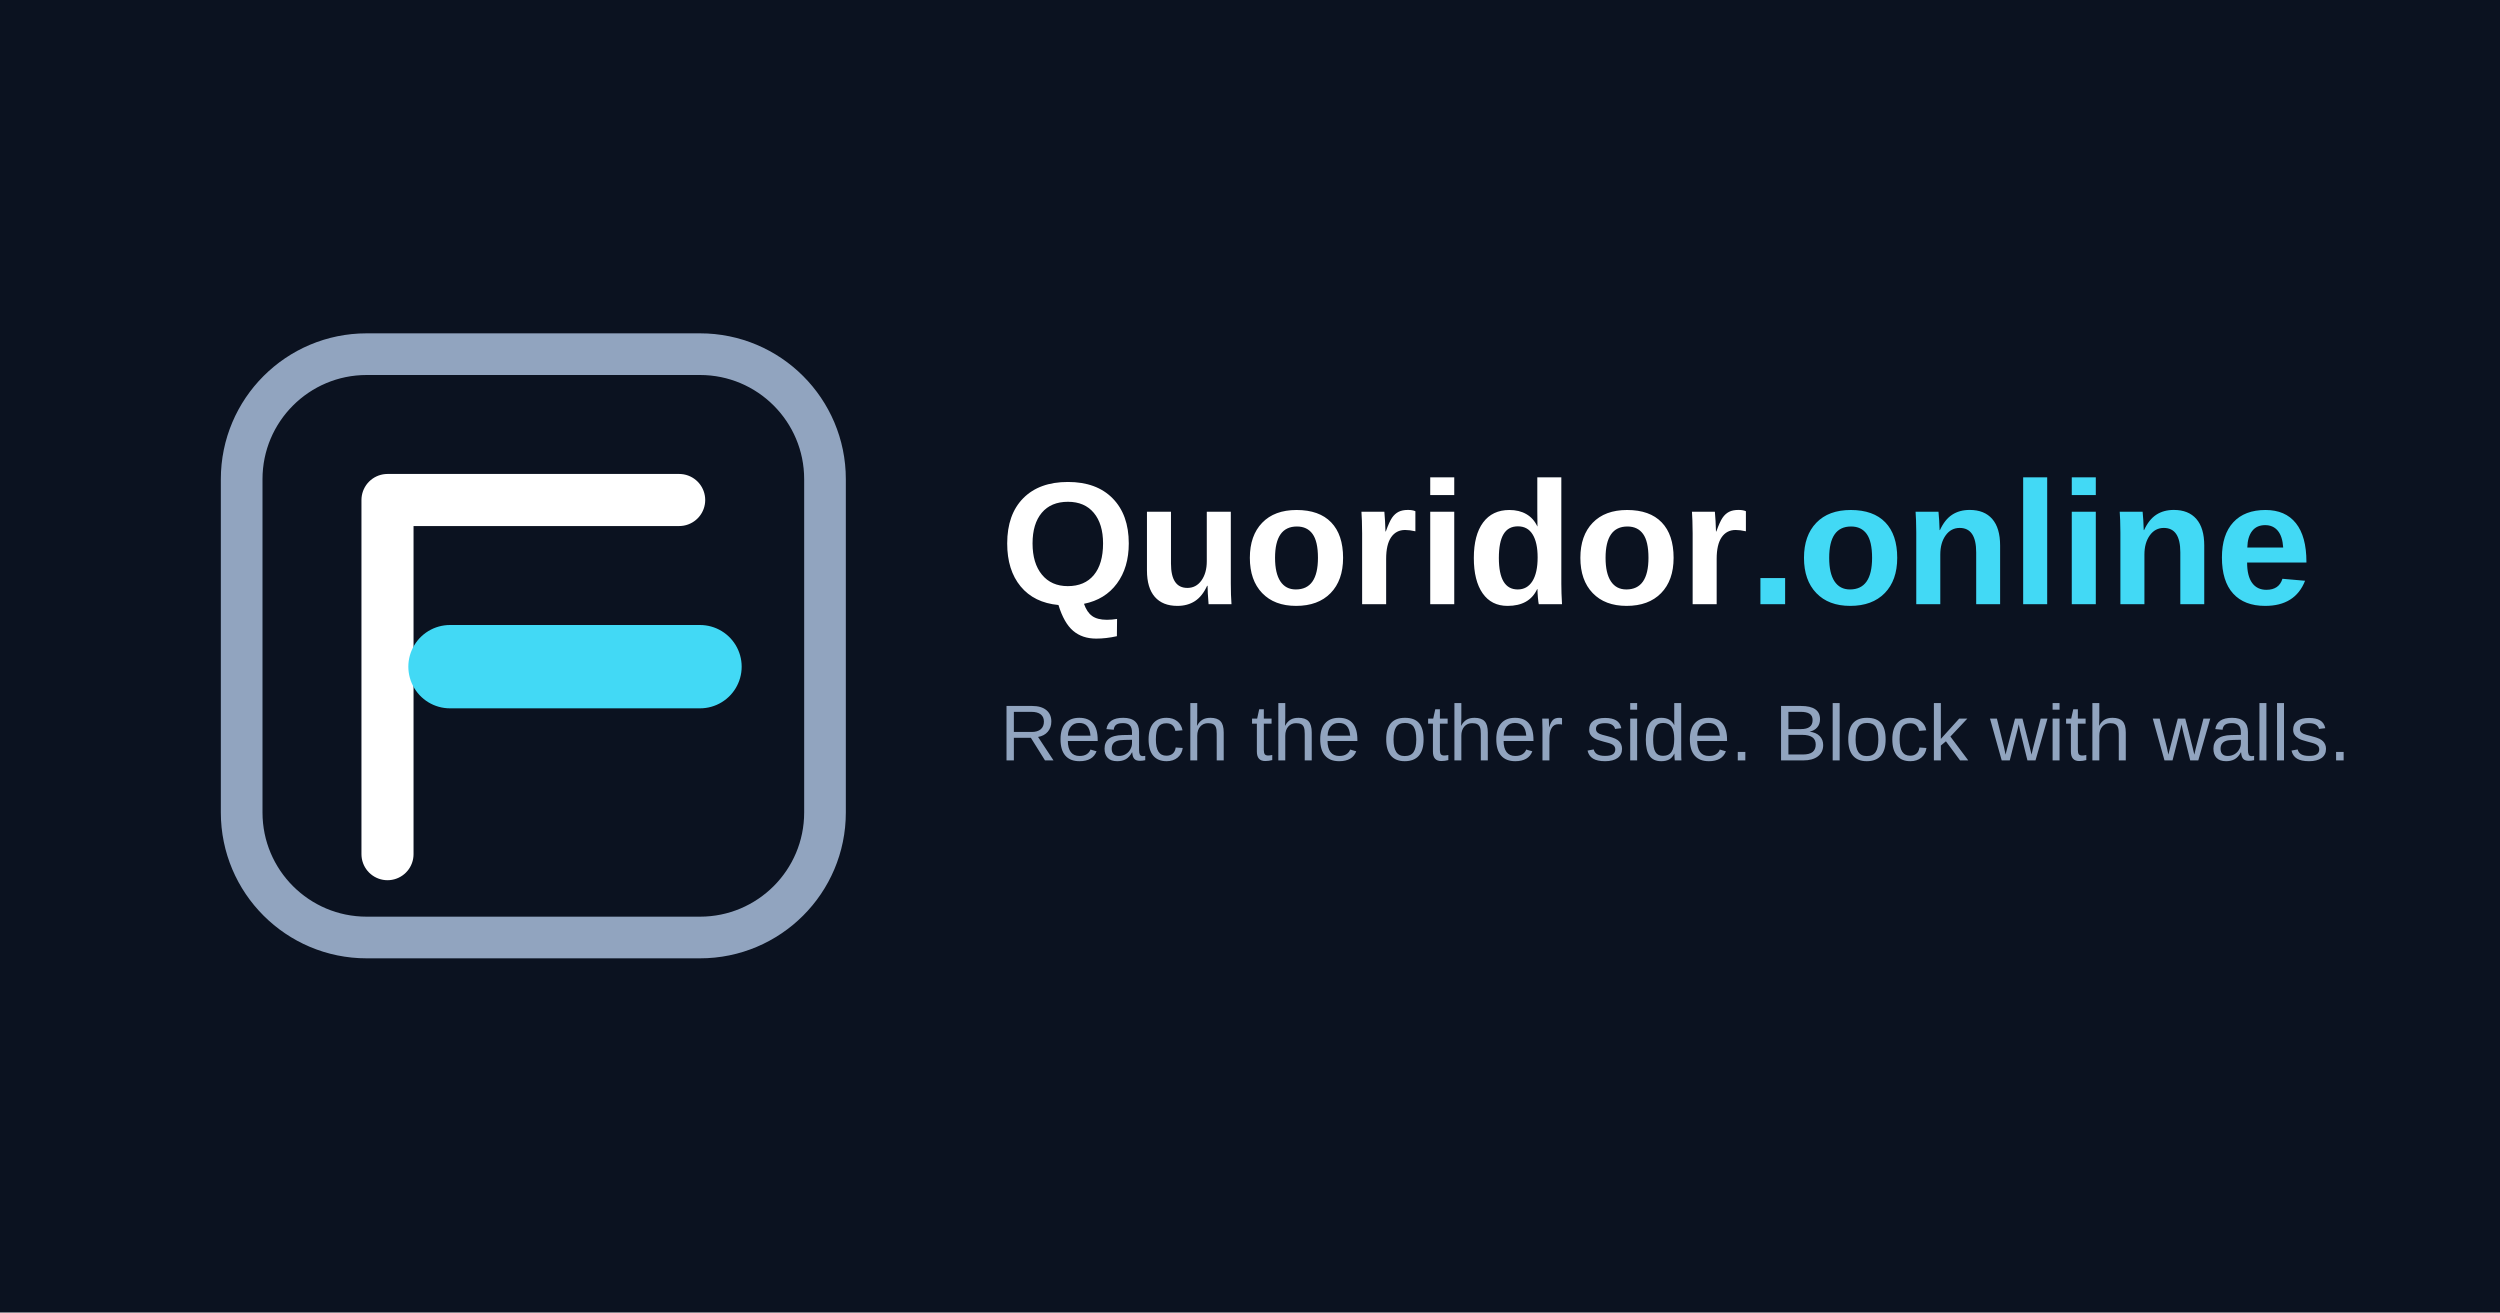
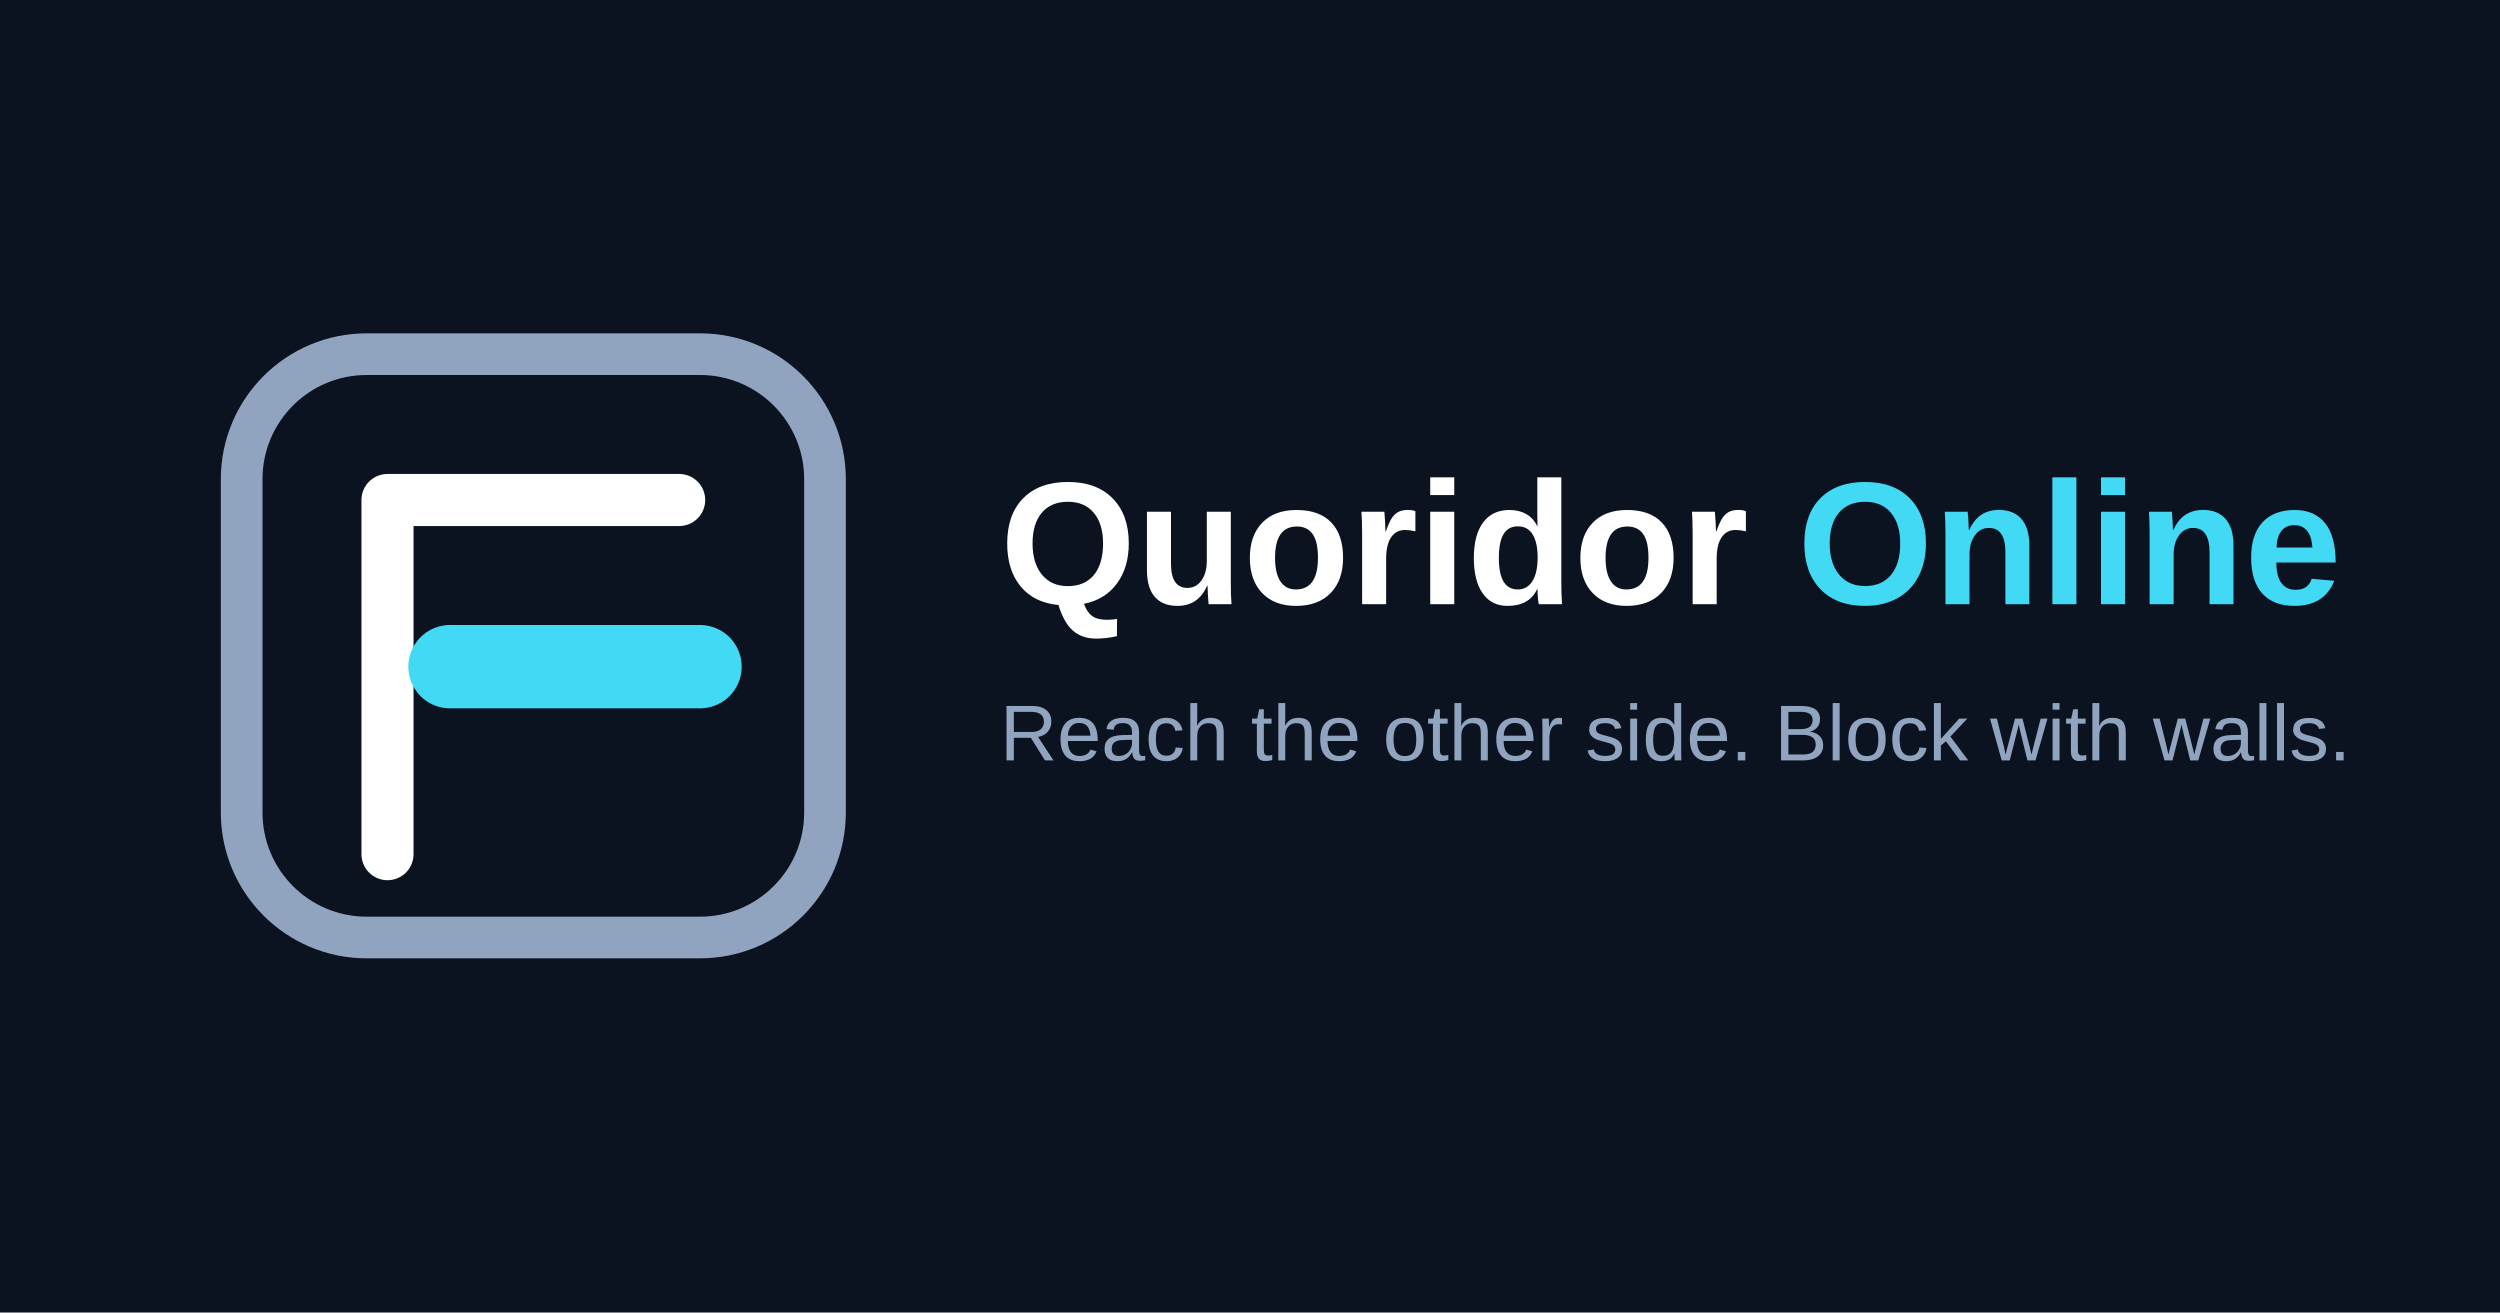
<svg xmlns="http://www.w3.org/2000/svg" viewBox="0 0 1200 630" width="1200" height="630">
  <rect width="1200" height="630" fill="#0B1220" />
  <g transform="translate(96 150) scale(10)" fill="none" stroke-linecap="round" stroke-linejoin="round">
    <rect x="2" y="2" width="28" height="28" rx="6" stroke="#91A4BF" stroke-width="2" />
    <path d="M9 26V9h14" stroke="#FFFFFF" stroke-width="2.5" />
    <path d="M12 17h12" stroke="#42D9F5" stroke-width="4" />
  </g>
-   <text x="480" y="290" font-family="Segoe UI, Arial, sans-serif" font-size="84" font-weight="700" fill="#FFFFFF">Quoridor<tspan fill="#42D9F5">.online</tspan>
+   <text x="480" y="290" font-family="Segoe UI, Arial, sans-serif" font-size="84" font-weight="700" fill="#FFFFFF">Quoridor <tspan fill="#42D9F5">Online</tspan>
  </text>
  <text x="480" y="365" font-family="Segoe UI, Arial, sans-serif" font-size="38" fill="#91A4BF">Reach the other side. Block with walls.</text>
</svg>
